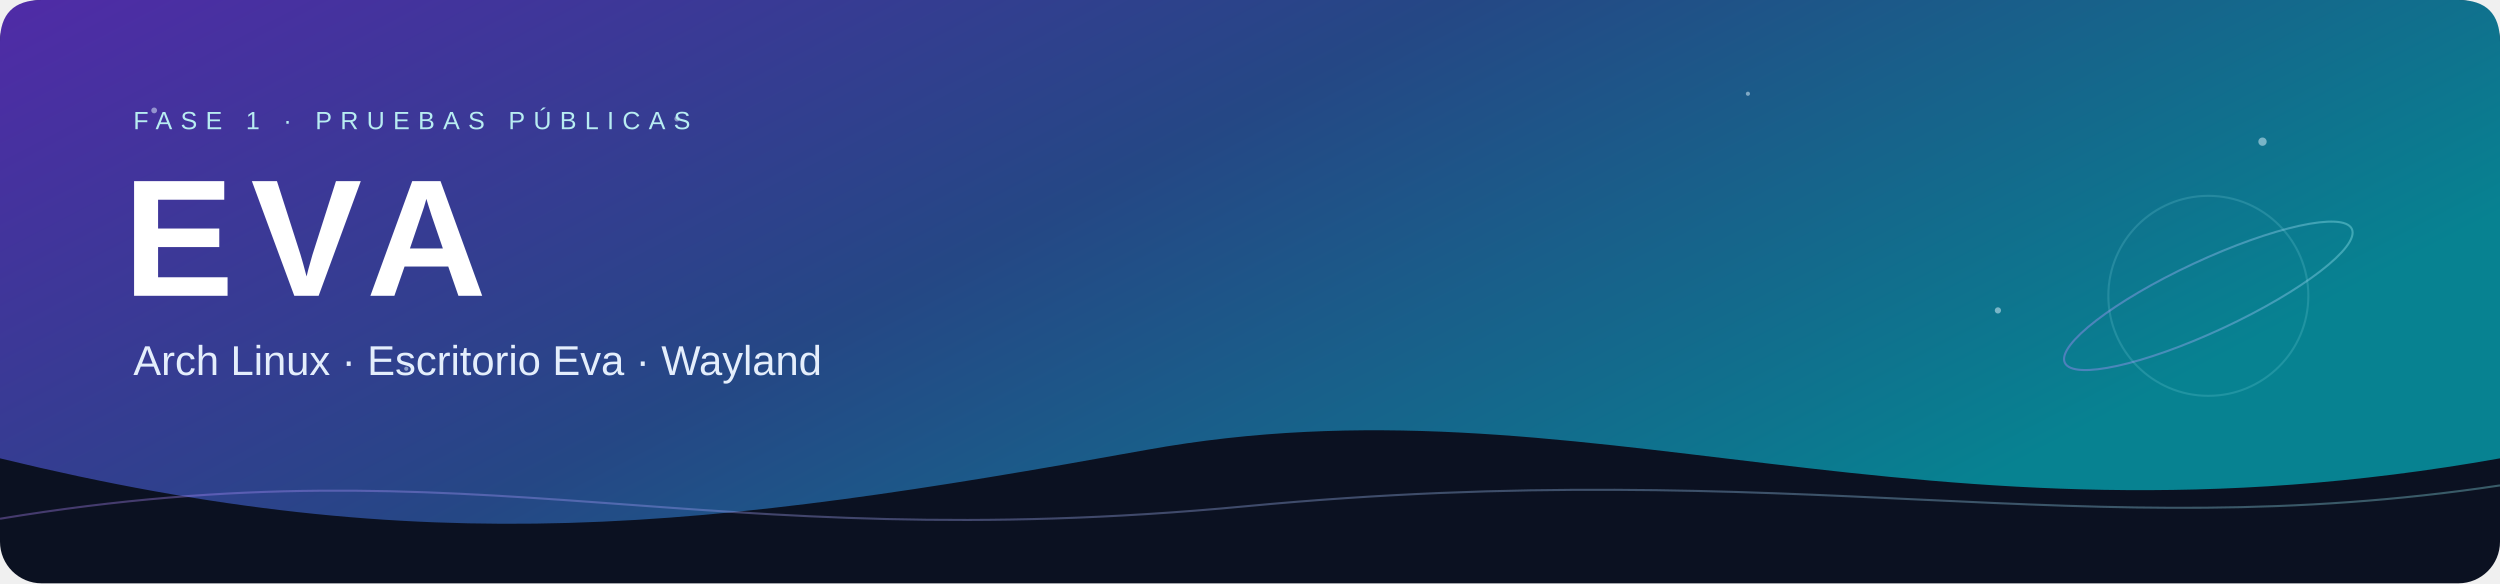
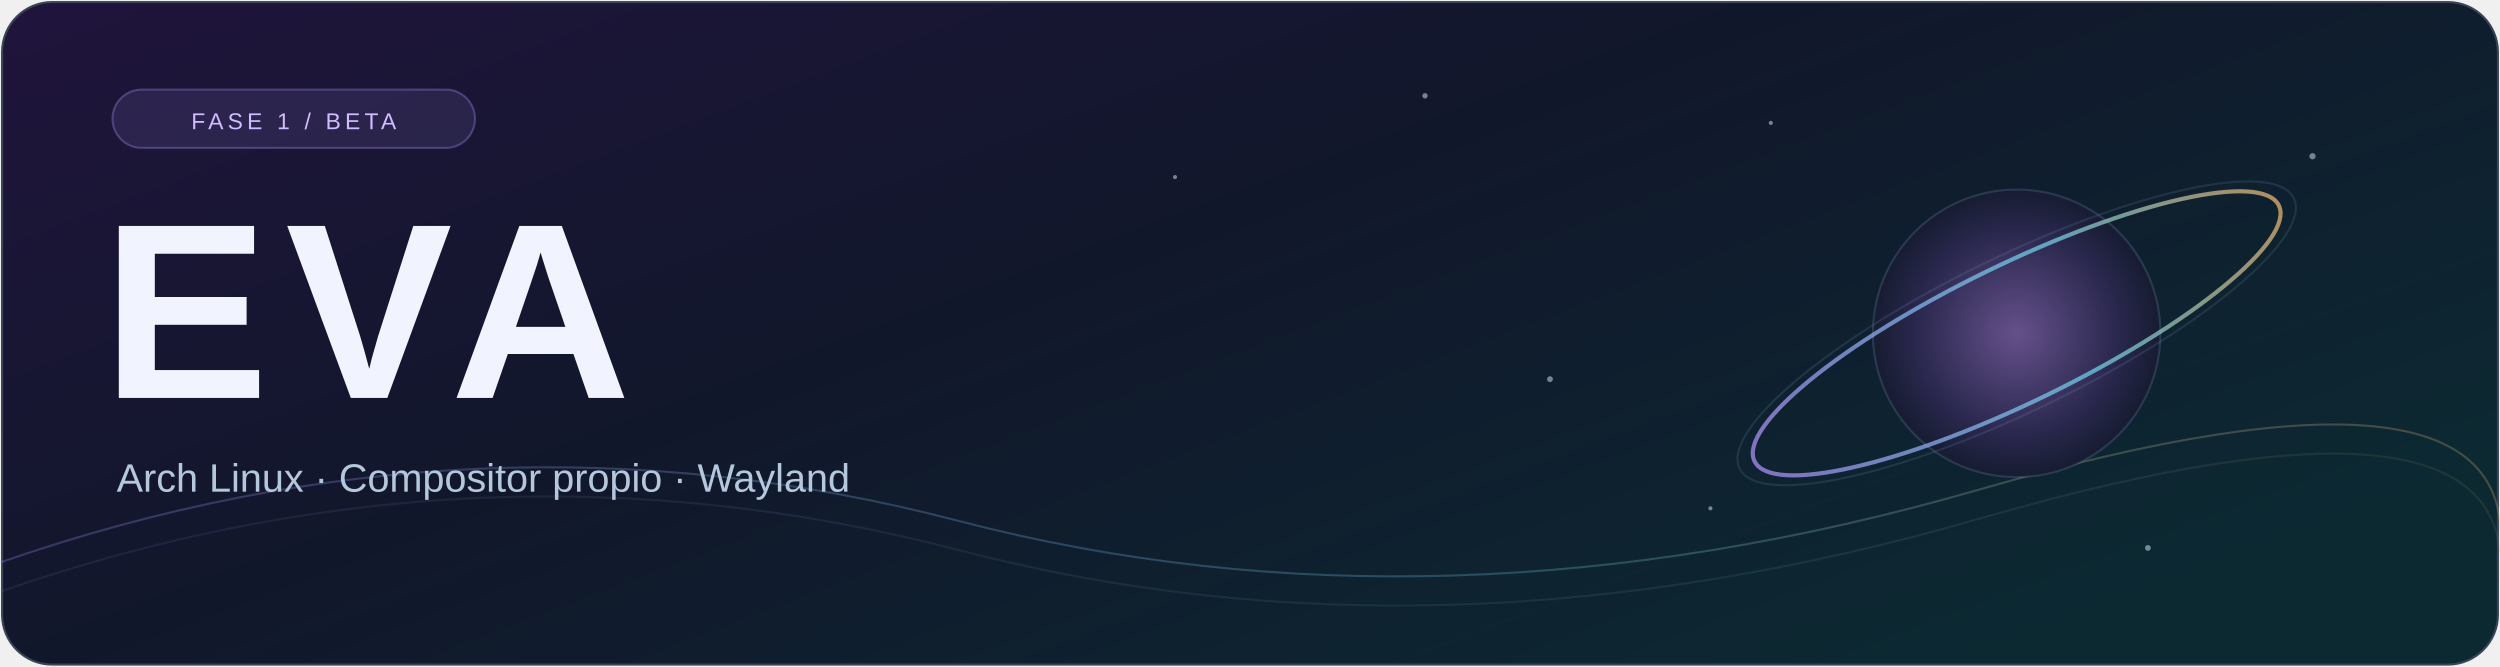
- <svg xmlns="http://www.w3.org/2000/svg" width="1200" height="280" viewBox="0 0 1200 280" role="img" aria-label="Eva — Fase 1 pruebas públicas">
+ <svg xmlns="http://www.w3.org/2000/svg" width="1200" height="320" viewBox="0 0 1200 320" role="img" aria-label="Eva · FASE 1 / BETA">
  <defs>
-     <linearGradient id="sky" x2="1" y2=".4">
-       <stop stop-color="#502ba7" />
-       <stop offset=".5" stop-color="#254785" />
-       <stop offset="1" stop-color="#078291" />
+     <linearGradient id="bg" x2="1" y2=".7">
+       <stop stop-color="#20143c" />
+       <stop offset=".48" stop-color="#11172b" />
+       <stop offset="1" stop-color="#0c2932" />
    </linearGradient>
-     <linearGradient id="wave">
-       <stop stop-color="#b387ff" />
-       <stop offset="1" stop-color="#8fe7ec" />
+     <linearGradient id="line">
+       <stop stop-color="#b395ff" />
+       <stop offset=".6" stop-color="#72d8ee" />
+       <stop offset="1" stop-color="#f4bd76" />
    </linearGradient>
+     <radialGradient id="orb">
+       <stop stop-color="#65508b" />
+       <stop offset=".7" stop-color="#2a284e" />
+       <stop offset="1" stop-color="#161c31" />
+     </radialGradient>
  </defs>
-   <rect width="1200" height="280" rx="20" fill="#0b1121" />
-   <path d="M0 20Q0 0 20 0H1180Q1200 0 1200 20V220C920 270 760 178 550 216S205 270 0 220Z" fill="url(#sky)" />
-   <g fill="#e3f5ff" opacity=".5">
-     <circle cx="74" cy="53" r="1.4" />
-     <circle cx="1086" cy="68" r="2" />
-     <circle cx="959" cy="149" r="1.5" />
-     <circle cx="195" cy="177" r="1" />
-     <circle cx="325" cy="57" r="1.3" />
-     <circle cx="839" cy="45" r="1" />
+   <rect x="1" y="1" width="1198" height="318" rx="24" fill="url(#bg)" stroke="#394454" />
+   <path d="M0 270Q230 190 460 250T950 235T1200 265" fill="none" stroke="url(#line)" opacity=".25" />
+   <path d="M0 284Q230 204 460 264T950 249T1200 279" fill="none" stroke="url(#line)" opacity=".09" />
+   <g fill="#d9e9ff" opacity=".5">
+     <circle cx="684" cy="46" r="1.3" />
+     <circle cx="821" cy="244" r="1" />
+     <circle cx="744" cy="182" r="1.4" />
+     <circle cx="1110" cy="75" r="1.5" />
+     <circle cx="1031" cy="263" r="1.4" />
+     <circle cx="564" cy="85" r="1" />
+     <circle cx="850" cy="59" r="1" />
  </g>
-   <circle cx="1060" cy="142" r="48" fill="none" stroke="#90e7ee" stroke-opacity=".18" />
-   <ellipse cx="1060" cy="142" rx="76" ry="17" transform="rotate(-25 1060 142)" fill="none" stroke="url(#wave)" stroke-opacity=".4" />
-   <text x="64" y="62" fill="#b8edf2" font-family="Arial,sans-serif" font-size="12" letter-spacing="4">FASE 1 · PRUEBAS PÚBLICAS</text>
-   <text x="59" y="142" fill="#ffffff" font-family="Arial,sans-serif" font-size="80" font-weight="700" letter-spacing="8">EVA</text>
-   <text x="64" y="180" fill="#e4eefc" font-family="Arial,sans-serif" font-size="20">Arch Linux · Escritorio Eva · Wayland</text>
-   <path d="M0 249C230 211 334 268 598 243S1000 263 1200 233" fill="none" stroke="url(#wave)" stroke-opacity=".35" />
+   <circle cx="968" cy="160" r="69" fill="url(#orb)" stroke="#778bba" stroke-opacity=".25" />
+   <ellipse cx="968" cy="160" rx="140" ry="33" transform="rotate(-26 968 160)" fill="none" stroke="url(#line)" stroke-width="2" opacity=".7" />
+   <ellipse cx="968" cy="160" rx="148" ry="37" transform="rotate(-26 968 160)" fill="none" stroke="#88b5e1" opacity=".14" />
+   <rect x="54" y="43" width="174" height="28" rx="14" fill="#b39aff" fill-opacity=".11" stroke="#b39aff" stroke-opacity=".3" />
+   <text x="141" y="62" text-anchor="middle" fill="#d1bcff" font-family="Arial,sans-serif" font-size="11" letter-spacing="2">FASE 1 / BETA</text>
+   <text x="49" y="191" fill="#f1f4ff" font-family="Arial,sans-serif" font-weight="700" font-size="120" letter-spacing="8">EVA</text>
+   <text x="56" y="236" fill="#b5c7dc" font-family="Arial,sans-serif" font-size="19">Arch Linux · Compositor propio · Wayland</text>
+   <path d="M56 265H330" stroke="url(#line)" stroke-width="3" stroke-linecap="round" />
</svg>
